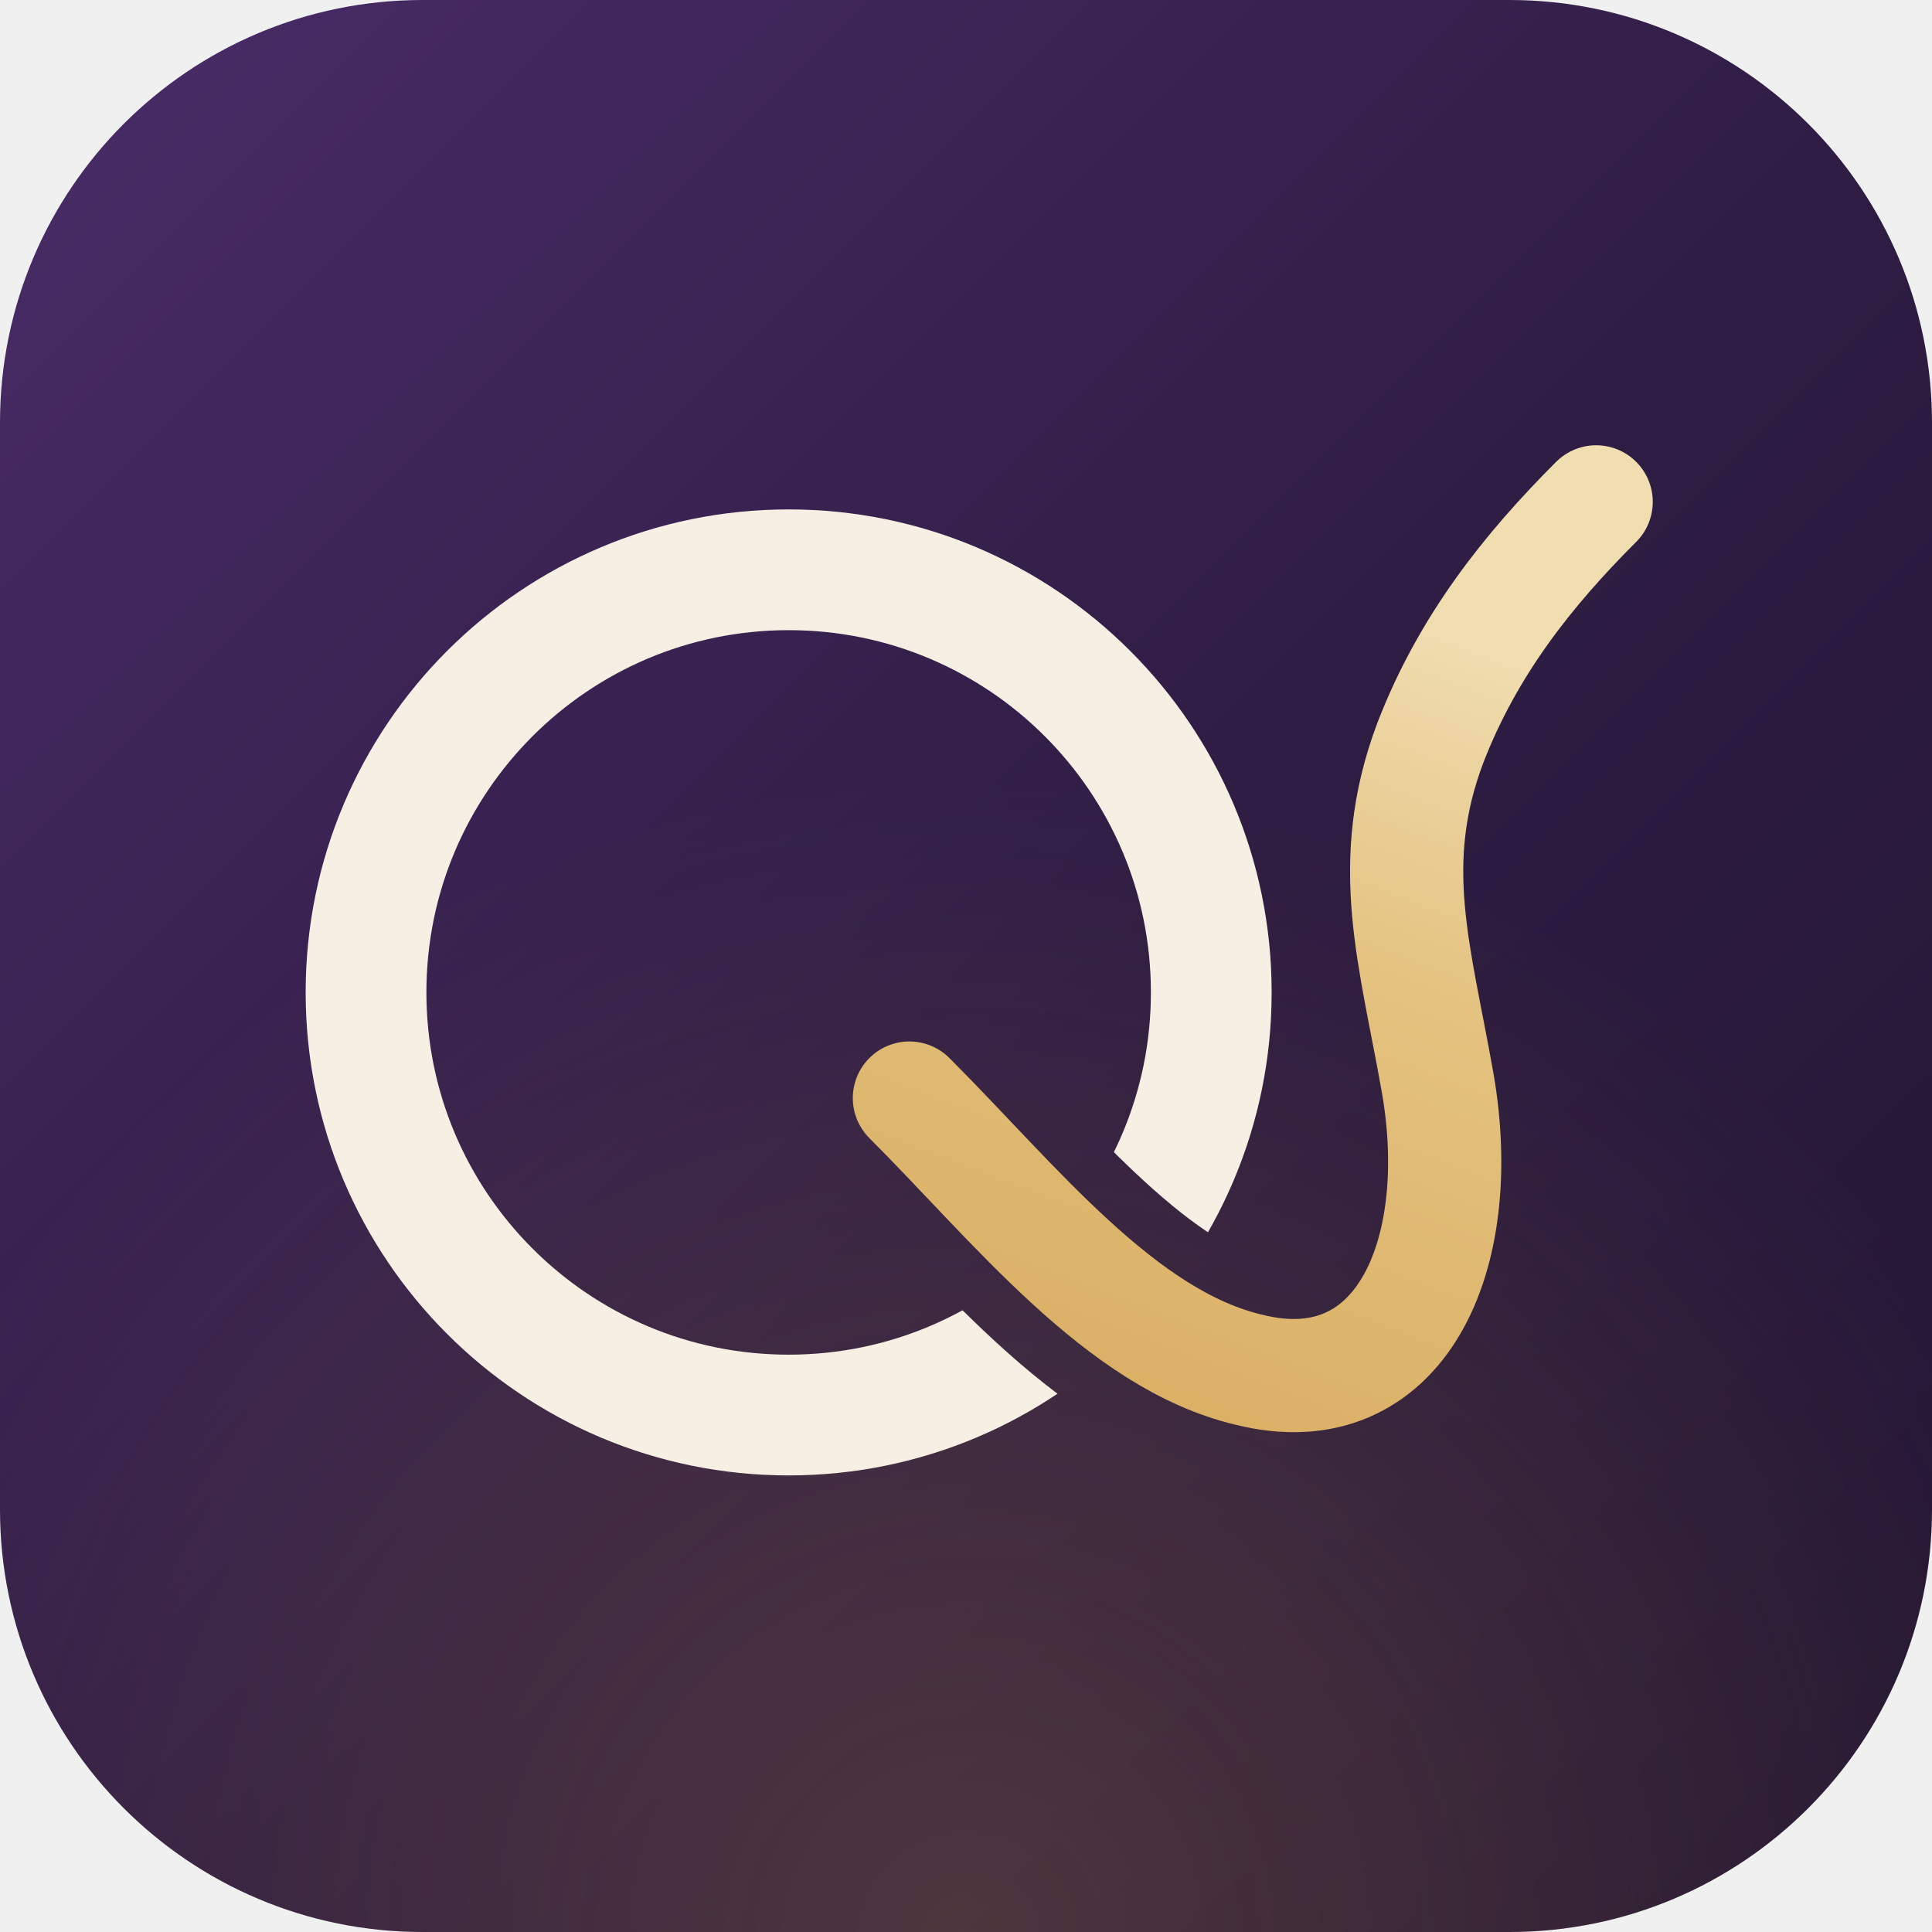
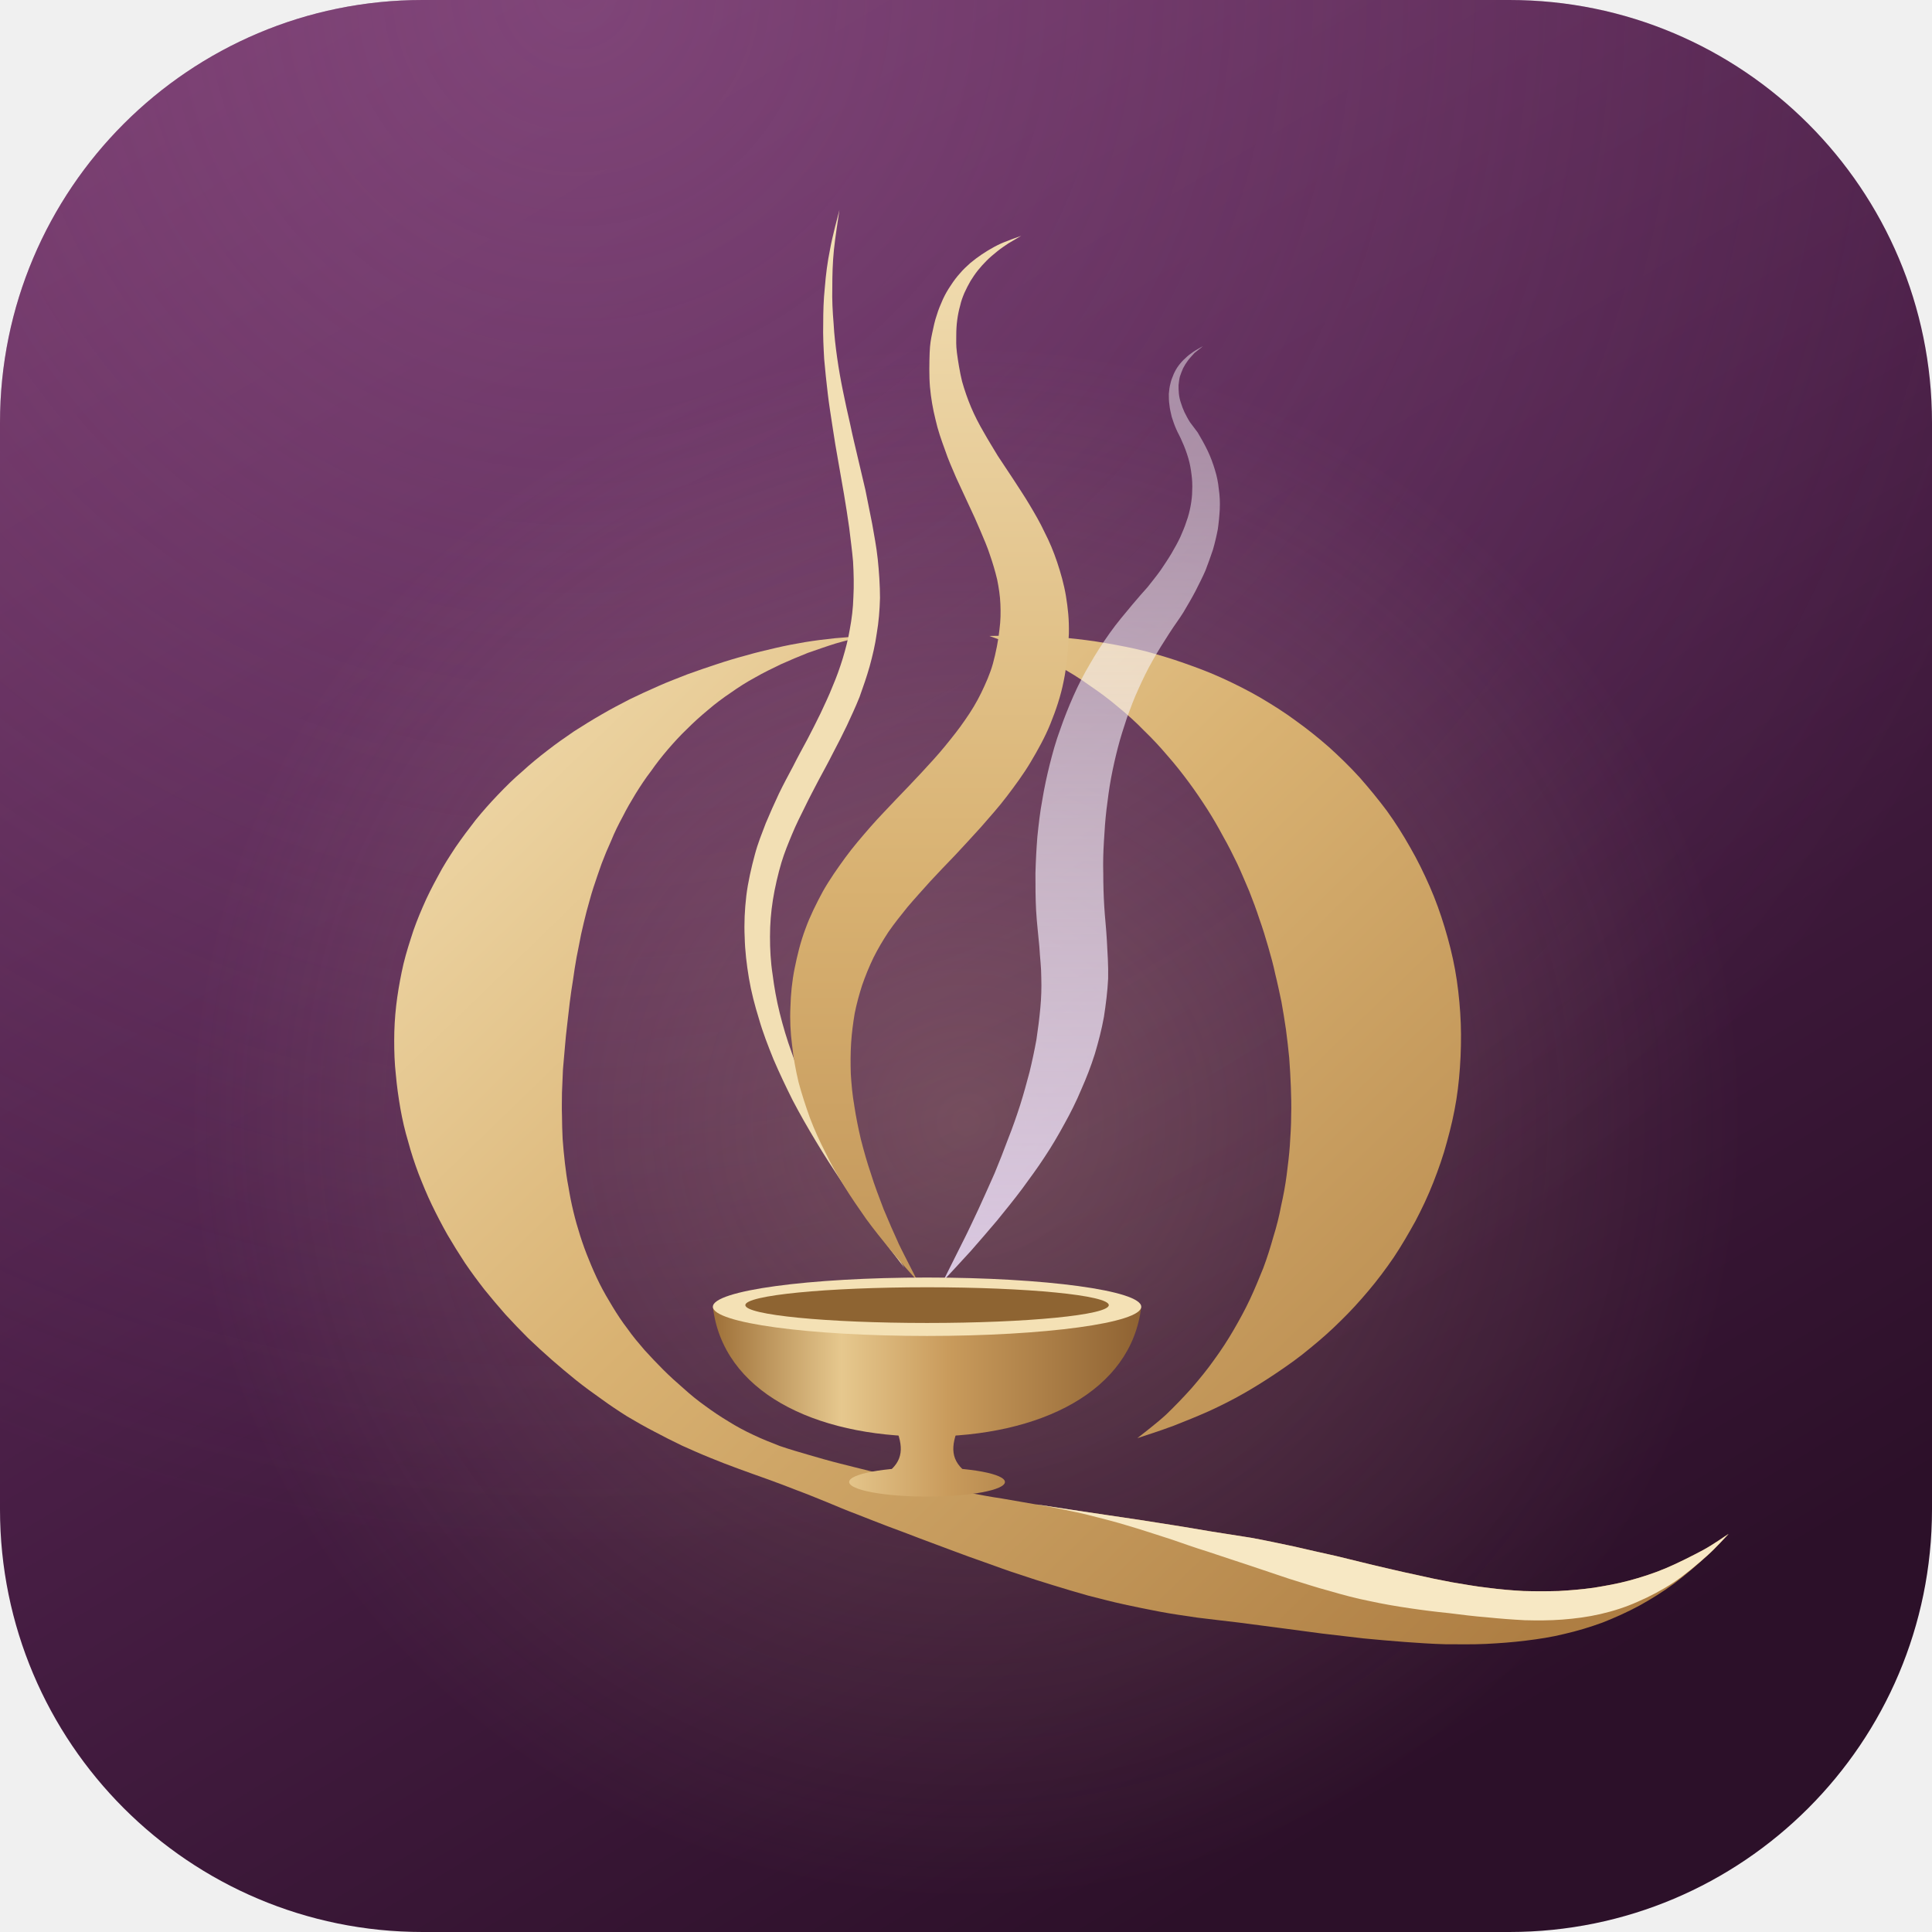
<svg xmlns="http://www.w3.org/2000/svg" width="512" height="512" viewBox="0 0 512 512" role="img" aria-labelledby="title desc">
  <defs>
-     <linearGradient id="background" x1="0" y1="0" x2="1" y2="1">
-       <stop offset="0" stop-color="#4A2C68" />
-       <stop offset="0.55" stop-color="#2E1C42" />
-       <stop offset="1" stop-color="#211431" />
+     <linearGradient id="sheen" gradientUnits="userSpaceOnUse" x1="187" y1="0" x2="319" y2="0">
+       <stop offset="0" stop-color="#9E7038" />
+       <stop offset="0.3" stop-color="#E6C88E" />
+       <stop offset="0.55" stop-color="#C99B5C" />
+       <stop offset="1" stop-color="#8E6232" />
    </linearGradient>
-     <radialGradient id="altarGlow" cx="50%" cy="100%" r="60%">
-       <stop offset="0" stop-color="#B98A45" stop-opacity="0.26" />
-       <stop offset="1" stop-color="#B98A45" stop-opacity="0" />
+     <linearGradient id="gold" gradientUnits="userSpaceOnUse" x1="0" y1="440" x2="0" y2="20">
+       <stop offset="0" stop-color="#B4844A" />
+       <stop offset="0.5" stop-color="#D8B171" />
+       <stop offset="1" stop-color="#F2DFB4" />
+     </linearGradient>
+     <linearGradient id="bg" x1="0" y1="0" x2="0.6" y2="1">
+       <stop offset="0" stop-color="#6E3364" />
+       <stop offset="0.55" stop-color="#4A1F47" />
+       <stop offset="1" stop-color="#2C1029" />
+     </linearGradient>
+     <radialGradient id="glow" cx="50%" cy="58%" r="40%">
+       <stop offset="0" stop-color="#F0D29A" stop-opacity="0.24" />
+       <stop offset="1" stop-color="#F0D29A" stop-opacity="0" />
    </radialGradient>
-     <linearGradient id="rise" x1="0" y1="1" x2="0.3" y2="0">
-       <stop offset="0" stop-color="#D9AE62" />
-       <stop offset="0.6" stop-color="#E4C27F" />
-       <stop offset="1" stop-color="#F0DDB0" />
+     <radialGradient id="sky" cx="30%" cy="0%" r="80%">
+       <stop offset="0" stop-color="#A0619A" stop-opacity="0.45" />
+       <stop offset="1" stop-color="#A0619A" stop-opacity="0" />
+     </radialGradient>
+     <linearGradient id="qgold" gradientUnits="userSpaceOnUse" x1="90" y1="140" x2="420" y2="480">
+       <stop offset="0" stop-color="#F4E1B5" />
+       <stop offset="0.45" stop-color="#D9B272" />
+       <stop offset="1" stop-color="#AE7E43" />
    </linearGradient>
-     <mask id="tailCrossing" maskUnits="userSpaceOnUse" x="0" y="0" width="512" height="512">
-       <rect width="512" height="512" fill="#fff" />
-       <path d="M262 308C290 336 318 372 352 380" fill="none" stroke="#000" stroke-width="58" stroke-linecap="round" />
-     </mask>
+     <linearGradient id="mist" gradientUnits="userSpaceOnUse" x1="0" y1="352" x2="0" y2="96">
+       <stop offset="0" stop-color="#E6D6F0" stop-opacity="0.9" />
+       <stop offset="1" stop-color="#FFFFFF" stop-opacity="0.45" />
+     </linearGradient>
    <clipPath id="iconMask">
      <rect width="512" height="512" rx="112" />
    </clipPath>
  </defs>
  <g clip-path="url(#iconMask)">
-     <rect width="512" height="512" fill="url(#background)" />
-     <rect width="512" height="512" fill="url(#altarGlow)" />
+     <rect width="512" height="512" fill="url(#bg)" />
+     <rect width="512" height="512" fill="url(#sky)" />
+     <rect width="512" height="512" fill="url(#glow)" />
  </g>
-   <g transform="translate(-21 -17)" fill="none" stroke-linecap="round">
-     <circle cx="230" cy="280" r="112" stroke="#F6EFE3" stroke-width="32" mask="url(#tailCrossing)" />
-     <path d="M262 308C290 336 318 372 352 380C392 390 410 350 402 304C396 270 388 246 400 214C410 188 426 168 444 150" stroke="url(#rise)" stroke-width="30" />
+   <g transform="translate(256 256) scale(0.86) translate(-265 -255)">
+     <path d="M233.8 153.3C232.3 153.4 227.7 153.7 224.6 154C221.6 154.3 218.5 154.7 215.4 155.2C212.4 155.7 209.3 156.3 206.3 157C203.3 157.7 200.3 158.4 197.2 159.3C194.2 160.1 191.2 161 188.2 162C185.2 163 182.2 164 179.2 165.1C176.2 166.3 173.2 167.4 170.3 168.7C167.3 170 164.3 171.4 161.4 172.8C158.5 174.3 155.6 175.8 152.7 177.5C149.9 179.1 147 180.9 144.2 182.7C141.4 184.6 138.7 186.5 136 188.6C133.4 190.6 130.7 192.8 128.2 195.1C125.6 197.3 123.2 199.7 120.8 202.2C118.4 204.7 116.1 207.3 113.9 210C111.8 212.7 109.7 215.5 107.7 218.4C105.8 221.3 103.9 224.2 102.3 227.3C100.6 230.4 99 233.5 97.6 236.8C96.2 240 94.9 243.3 93.9 246.6C92.8 250 91.8 253.4 91.1 256.9C90.4 260.3 89.8 263.8 89.4 267.3C89 270.8 88.8 274.4 88.8 277.9C88.8 281.4 88.9 284.9 89.3 288.4C89.6 291.9 90.1 295.4 90.7 298.9C91.3 302.3 92.1 305.8 93.1 309.1C94 312.5 95.1 315.8 96.3 319C97.6 322.3 98.9 325.5 100.4 328.6C101.9 331.7 103.5 334.8 105.2 337.8C106.9 340.7 108.7 343.6 110.6 346.5C112.5 349.3 114.5 352 116.6 354.7C118.7 357.3 120.9 359.9 123.1 362.4C125.3 364.8 127.6 367.2 130 369.6C132.4 371.9 134.8 374.1 137.3 376.3C139.7 378.4 142.2 380.5 144.8 382.6C147.3 384.6 149.9 386.5 152.6 388.4C155.2 390.3 157.9 392.1 160.6 393.8C163.3 395.4 166.1 397 169 398.5C171.8 400 174.6 401.4 177.5 402.8C180.4 404.1 183.3 405.4 186.3 406.6C189.2 407.8 192.1 408.9 195.1 410C198 411.1 201 412.1 204 413.2C207 414.3 210 415.4 213 416.6C216 417.7 219.1 419 222.1 420.2C225.2 421.5 228.3 422.8 231.5 424C234.6 425.2 237.8 426.5 241 427.7C244.2 428.9 247.5 430.1 250.8 431.4C254.1 432.6 257.4 433.9 260.7 435.1C264.1 436.4 267.5 437.6 270.9 438.8C274.3 440 277.7 441.3 281.2 442.4C284.7 443.6 288.2 444.7 291.8 445.8C295.4 446.9 299 448 302.6 449C306.2 449.9 309.9 450.9 313.6 451.7C317.3 452.5 321.1 453.3 324.9 454C328.6 454.7 332.3 455.2 336.3 455.8C340.3 456.3 344.7 456.8 348.9 457.3C353.2 457.9 357.6 458.4 361.9 459C366.2 459.6 370.4 460.1 374.7 460.7C379 461.2 383.2 461.7 387.5 462.2C391.7 462.6 396 463 400.2 463.3C404.4 463.6 408.6 463.9 412.7 464C416.9 464 421.1 464.1 425.2 463.9C429.3 463.7 433.4 463.4 437.4 462.9C441.5 462.4 445.5 461.8 449.5 460.8C453.4 459.9 457.4 458.7 461.2 457.3C465 455.8 468.8 454.1 472.5 452.1C476.1 450.1 479.7 447.9 483.2 445.3C486.7 442.7 490.6 439.3 493.4 436.7C496.2 434.2 498.9 431.1 500 430L500 430C498.7 430.8 495.4 433.2 492.1 435C488.9 436.7 484.4 439 480.6 440.6C476.8 442.2 473 443.4 469.3 444.4C465.6 445.4 462 446 458.4 446.6C454.7 447.1 451.2 447.4 447.6 447.6C444 447.7 440.4 447.7 436.8 447.6C433.1 447.4 429.5 447.1 425.8 446.6C422.1 446.2 418.4 445.5 414.7 444.9C410.9 444.2 407.1 443.4 403.2 442.5C399.3 441.7 395.3 440.7 391.3 439.8C387.3 438.8 383.2 437.8 379 436.8C374.8 435.9 370.6 434.9 366.2 433.9C361.9 433 357.3 432 352.9 431.2C348.6 430.5 344.1 429.8 340.2 429.2C336.3 428.5 333 428 329.4 427.4C325.8 426.8 322.2 426.3 318.6 425.7C315 425.2 311.4 424.6 307.8 424.1C304.2 423.6 300.7 423 297.1 422.5C293.6 422 290.1 421.4 286.5 420.9C283 420.3 279.5 419.7 276.1 419.1C272.6 418.6 269.1 417.9 265.7 417.3C262.3 416.6 258.9 416 255.5 415.3C252.1 414.6 248.8 413.8 245.5 413C242.2 412.3 238.9 411.4 235.7 410.7C232.5 409.9 229.2 409.1 226.1 408.3C222.9 407.5 219.8 406.6 216.7 405.7C213.6 404.8 210.5 403.9 207.6 402.9C204.8 401.8 202.2 400.8 199.5 399.5C196.9 398.3 194.3 396.9 191.9 395.4C189.4 393.9 187 392.3 184.7 390.6C182.3 388.9 180.1 387.1 178 385.2C175.8 383.3 173.7 381.4 171.7 379.4C169.7 377.4 167.8 375.4 165.9 373.3C164.1 371.2 162.3 369.1 160.7 366.8C159 364.6 157.5 362.3 156.1 360C154.7 357.7 153.3 355.3 152.1 352.9C150.9 350.5 149.8 348 148.8 345.5C147.8 343.1 146.9 340.6 146.1 338.1C145.3 335.6 144.6 333.1 144 330.6C143.4 328.1 142.9 325.6 142.5 323.1C142 320.6 141.7 318.2 141.4 315.7C141.1 313.2 140.9 310.8 140.7 308.3C140.6 305.9 140.5 303.5 140.5 301.1C140.4 298.7 140.5 296.3 140.5 294C140.6 291.6 140.7 289.3 140.8 286.9C141 284.6 141.2 282.3 141.4 280C141.6 277.7 141.8 275.4 142.1 273.1C142.4 270.8 142.6 268.5 142.9 266.2C143.2 263.9 143.5 261.6 143.9 259.3C144.2 257 144.6 254.6 145 252.3C145.5 250 145.9 247.6 146.4 245.2C146.9 242.9 147.5 240.5 148.1 238.1C148.8 235.7 149.4 233.2 150.2 230.8C151 228.4 151.8 226 152.7 223.5C153.6 221.1 154.6 218.7 155.7 216.3C156.7 213.8 157.9 211.4 159.2 209C160.4 206.6 161.8 204.2 163.2 201.9C164.7 199.5 166.2 197.2 167.9 195C169.5 192.7 171.3 190.4 173.1 188.3C175 186.1 176.9 184 179 182C181.1 179.9 183.2 178 185.5 176.1C187.7 174.2 190.1 172.4 192.5 170.8C194.9 169.1 197.4 167.5 200 166.1C202.6 164.6 205.3 163.3 208 162C210.7 160.8 213.5 159.6 216.3 158.5C219.2 157.5 222 156.5 224.9 155.6C227.9 154.7 232.3 153.7 233.8 153.3Z" fill="url(#qgold)" />
+     <path d="M272.2 153.3C274 154 279.6 155.8 283.1 157.4C286.7 158.9 290.1 160.6 293.4 162.5C296.7 164.3 300 166.3 303 168.5C306.1 170.6 309.1 172.8 311.9 175.2C314.7 177.5 317.4 179.9 319.9 182.5C322.5 185 324.9 187.6 327.1 190.2C329.4 192.8 331.6 195.6 333.6 198.3C335.6 201 337.5 203.8 339.3 206.6C341.1 209.4 342.7 212.2 344.2 215C345.8 217.8 347.2 220.6 348.6 223.5C349.9 226.3 351.1 229.2 352.3 232C353.4 234.8 354.5 237.7 355.4 240.5C356.4 243.3 357.3 246.2 358.1 249C358.9 251.8 359.7 254.6 360.3 257.5C361 260.3 361.6 263.2 362.2 266C362.7 268.9 363.2 271.7 363.6 274.6C364 277.5 364.3 280.4 364.6 283.3C364.8 286.2 365 289.1 365.1 292.1C365.2 295 365.3 298 365.2 301C365.2 304.1 365 307.1 364.8 310.2C364.6 313.2 364.2 316.3 363.8 319.5C363.4 322.6 362.8 325.8 362.1 328.9C361.5 332.1 360.7 335.3 359.7 338.5C358.8 341.7 357.8 344.9 356.6 348.1C355.3 351.3 354 354.5 352.5 357.7C351 360.9 349.3 364 347.5 367.1C345.7 370.2 343.7 373.3 341.5 376.3C339.4 379.3 337 382.2 334.6 385C332.1 387.8 329.4 390.6 326.7 393.2C323.9 395.8 319.3 399.3 317.8 400.5L317.8 400.5C319.6 399.9 325.2 398.1 328.9 396.7C332.5 395.3 336.2 393.8 339.8 392.2C343.5 390.5 347.1 388.7 350.6 386.7C354.1 384.7 357.6 382.5 361 380.2C364.4 377.9 367.8 375.5 371 372.8C374.2 370.2 377.4 367.4 380.4 364.4C383.4 361.5 386.3 358.3 389 355.1C391.8 351.8 394.4 348.3 396.8 344.8C399.2 341.2 401.4 337.4 403.5 333.6C405.5 329.8 407.4 325.8 409 321.7C410.6 317.6 412.1 313.4 413.2 309.2C414.4 304.9 415.4 300.6 416.1 296.2C416.8 291.8 417.2 287.3 417.4 282.9C417.6 278.4 417.6 273.9 417.3 269.5C417 265 416.5 260.5 415.7 256.1C414.9 251.7 413.8 247.4 412.5 243.1C411.2 238.8 409.7 234.6 407.9 230.5C406.1 226.4 404.1 222.3 401.9 218.5C399.7 214.6 397.3 210.8 394.7 207.2C392 203.6 389.2 200.2 386.3 196.9C383.3 193.6 380.1 190.5 376.9 187.6C373.6 184.7 370.1 181.9 366.6 179.4C363.1 176.8 359.4 174.5 355.7 172.3C351.9 170.1 348.1 168.2 344.2 166.4C340.3 164.6 336.3 163.1 332.3 161.7C328.4 160.3 324.3 159.1 320.3 158C316.3 157 312.2 156.2 308.1 155.5C304.1 154.8 300.1 154.3 296 153.9C292 153.5 288 153.3 284 153.2C280.1 153.1 274.2 153.3 272.2 153.3Z" fill="url(#qgold)" />
+     <path d="M286.5 420.9C288.3 421.1 293.6 422 297.1 422.5C300.7 423 304.2 423.6 307.8 424.1C311.4 424.6 315 425.2 318.6 425.7C322.2 426.3 325.8 426.8 329.4 427.4C333 428 336.3 428.5 340.2 429.2C344.1 429.8 348.6 430.5 352.9 431.2C357.3 432 361.9 433 366.2 433.9C370.6 434.9 374.8 435.9 379 436.8C383.2 437.8 387.3 438.8 391.3 439.8C395.3 440.7 399.3 441.7 403.2 442.5C407.1 443.4 410.9 444.2 414.7 444.9C418.4 445.5 422.1 446.2 425.8 446.6C429.5 447.1 433.1 447.4 436.8 447.6C440.4 447.7 444 447.7 447.6 447.6C451.2 447.4 454.7 447.1 458.4 446.6C462 446 465.6 445.4 469.3 444.4C473 443.4 476.8 442.2 480.6 440.6C484.4 439 488.9 436.7 492.1 435C495.4 433.2 498.7 430.8 500 430L500 430C498.9 431.1 496.2 434.2 493.4 436.7C490.6 439.2 486.6 442.6 483 445C479.5 447.3 475.7 449.3 472 450.9C468.2 452.6 464.4 453.8 460.5 454.7C456.6 455.6 452.7 456.1 448.8 456.4C444.9 456.7 441.1 456.7 437.2 456.6C433.3 456.4 429.4 456.1 425.5 455.7C421.6 455.4 417.7 454.9 413.7 454.4C409.7 454 405.7 453.5 401.7 452.9C397.6 452.3 393.5 451.6 389.4 450.7C385.3 449.9 381.2 448.8 377.1 447.6C372.9 446.5 368.8 445.1 364.5 443.8C360.3 442.4 355.9 440.9 351.7 439.5C347.5 438.1 343.1 436.7 339.3 435.4C335.4 434.2 332.1 433 328.6 431.8C325.1 430.7 321.6 429.5 318 428.4C314.5 427.3 311 426.3 307.5 425.4C304 424.5 300.6 423.6 297 422.9C293.5 422.1 288.3 421.2 286.5 420.9Z" fill="#F7E8C4" />
+     <path d="M246 348C244.6 345.7 240.2 338.5 237.4 333.9C234.6 329.3 232 324.8 229.4 320.3C226.9 315.8 224.5 311.4 222.3 307.1C220.1 302.7 218.1 298.4 216.2 294.2C214.4 290 212.7 285.8 211.3 281.7C209.8 277.6 208.6 273.5 207.6 269.5C206.6 265.5 205.9 261.5 205.4 257.6C204.8 253.7 204.6 249.8 204.6 246C204.6 242.1 204.9 238.4 205.5 234.6C206.1 230.8 207.1 226.6 208.1 223.2C209.1 219.9 210.2 217.3 211.4 214.4C212.6 211.5 214 208.7 215.4 205.9C216.7 203.2 218.2 200.4 219.6 197.7C221.1 194.9 222.6 192.2 224 189.4C225.5 186.6 226.9 183.8 228.3 180.9C229.6 178.1 231 175.1 232.2 172.1C233.3 169 234.4 165.9 235.3 162.7C236.2 159.4 237 156.1 237.5 152.5C238.1 149 238.4 145.4 238.5 141.6C238.5 137.7 238.2 133.4 237.8 129.6C237.4 125.8 236.7 122.3 236.1 118.8C235.4 115.2 234.7 111.8 234 108.3C233.2 104.9 232.4 101.5 231.6 98.1C230.8 94.7 230 91.4 229.3 88C228.5 84.6 227.8 81.3 227.1 77.9C226.4 74.5 225.8 71.1 225.3 67.6C224.8 64.1 224.4 60.6 224.2 57C223.9 53.4 223.7 49.7 223.8 46C223.8 42.2 223.9 38.3 224.3 34.3C224.7 30.4 225.7 24.1 226 22L226 22C225.5 24 223.8 30.2 223.1 34.2C222.3 38.1 221.8 42 221.5 45.9C221.1 49.7 221 53.4 221 57.1C220.9 60.8 221.1 64.4 221.3 68C221.6 71.6 222 75.1 222.4 78.6C222.8 82.1 223.4 85.6 223.9 89C224.4 92.5 225 95.9 225.6 99.3C226.2 102.8 226.8 106.2 227.4 109.6C228 113 228.5 116.5 229 119.9C229.4 123.4 229.9 126.8 230.2 130.4C230.4 133.9 230.5 137.8 230.3 141.3C230.2 144.8 229.8 148 229.2 151.2C228.7 154.3 227.9 157.3 227 160.3C226.1 163.2 225.1 166 223.9 168.8C222.8 171.6 221.5 174.3 220.2 177.1C218.9 179.8 217.5 182.5 216.1 185.2C214.6 188 213.1 190.7 211.7 193.5C210.2 196.3 208.7 199.1 207.3 202C205.9 205 204.6 207.9 203.3 211C202.1 214.2 200.9 217 199.9 220.8C198.9 224.5 197.8 229.2 197.3 233.4C196.8 237.7 196.6 241.9 196.8 246.1C196.9 250.3 197.4 254.5 198.1 258.7C198.8 262.9 199.9 267.1 201.2 271.3C202.4 275.5 204 279.6 205.7 283.8C207.5 288 209.5 292.2 211.6 296.4C213.8 300.6 216.2 304.8 218.8 309.1C221.3 313.3 224.1 317.6 226.9 321.8C229.8 326.1 232.9 330.5 236 334.8C239.2 339.2 244.3 345.8 246 348Z" fill="#F2DFB4" />
+     <path d="M258 352C259.4 350.5 263.7 345.9 266.5 342.8C269.2 339.7 272 336.5 274.6 333.4C277.2 330.2 279.8 327 282.2 323.8C284.6 320.5 287 317.3 289.2 313.9C291.4 310.6 293.4 307.2 295.3 303.7C297.2 300.3 299 296.7 300.5 293.1C302.1 289.5 303.5 285.9 304.7 282.1C305.8 278.4 306.8 274.6 307.5 270.7C308.1 266.8 308.6 262.9 308.8 258.9C308.9 255 308.6 250.7 308.4 247C308.2 243.3 307.8 240 307.6 236.6C307.4 233.2 307.3 229.9 307.3 226.5C307.2 223.2 307.3 219.9 307.5 216.6C307.7 213.3 307.9 210 308.3 206.7C308.7 203.5 309.1 200.3 309.7 197.1C310.3 193.9 311 190.8 311.8 187.7C312.6 184.6 313.6 181.5 314.6 178.5C315.7 175.5 316.8 172.5 318.2 169.5C319.5 166.6 320.9 163.7 322.5 160.9C324.1 158 326.1 154.9 327.7 152.4C329.3 149.9 330.7 148.1 332 146C333.3 143.8 334.6 141.6 335.7 139.5C336.8 137.3 337.9 135.2 338.8 133.1C339.6 131 340.4 128.8 341.1 126.7C341.7 124.6 342.2 122.5 342.6 120.4C342.9 118.3 343.1 116.2 343.2 114.2C343.3 112.1 343.2 110.1 342.9 108C342.7 106 342.3 104 341.7 102.1C341.1 100.1 340.4 98.2 339.5 96.3C338.6 94.4 337.3 92.1 336.4 90.6C335.4 89.2 334.7 88.4 334 87.4C333.3 86.3 332.8 85.3 332.3 84.3C331.9 83.4 331.5 82.4 331.2 81.4C330.9 80.5 330.7 79.6 330.6 78.6C330.5 77.7 330.5 76.8 330.5 76C330.6 75.1 330.7 74.2 330.9 73.4C331.2 72.5 331.5 71.7 331.9 70.8C332.3 70 332.8 69.2 333.4 68.4C334 67.6 334.7 66.9 335.4 66.1C336.2 65.4 337.6 64.4 338 64L338 64C337.5 64.3 336 65.1 335.1 65.7C334.2 66.3 333.3 67 332.6 67.7C331.8 68.4 331.1 69.2 330.5 70C329.9 70.8 329.4 71.7 329 72.6C328.6 73.6 328.2 74.5 328 75.5C327.7 76.6 327.6 77.6 327.5 78.7C327.5 79.8 327.5 81 327.7 82.2C327.8 83.3 328.1 84.5 328.4 85.8C328.8 87 329.2 88.3 329.8 89.6C330.3 90.8 331 91.9 331.6 93.4C332.3 94.9 333 96.8 333.5 98.5C334 100.2 334.3 101.9 334.5 103.6C334.7 105.2 334.8 106.8 334.7 108.5C334.7 110.1 334.5 111.7 334.2 113.3C333.9 114.9 333.5 116.5 332.9 118.1C332.4 119.7 331.7 121.3 331 122.9C330.2 124.6 329.3 126.2 328.3 127.9C327.3 129.6 326.2 131.2 325 133C323.8 134.7 322.4 136.4 321 138.2C319.5 139.9 318.3 141.2 316.3 143.6C314.3 146 311.4 149.4 309.3 152.4C307.1 155.5 305.1 158.6 303.2 161.9C301.3 165.1 299.6 168.4 298.1 171.8C296.6 175.2 295.2 178.7 294 182.2C292.7 185.7 291.7 189.3 290.8 192.9C289.9 196.5 289.1 200.2 288.5 203.9C287.8 207.6 287.4 211.3 287 215.1C286.7 218.8 286.5 222.6 286.4 226.4C286.4 230.2 286.4 234 286.6 237.8C286.8 241.5 287.3 245.6 287.6 249C287.8 252.5 288.2 255.4 288.2 258.6C288.3 261.7 288.2 264.9 287.9 268C287.6 271.2 287.2 274.4 286.7 277.7C286.1 281 285.4 284.3 284.6 287.6C283.7 291 282.8 294.3 281.7 297.8C280.6 301.2 279.4 304.7 278 308.2C276.7 311.7 275.3 315.3 273.8 318.9C272.2 322.5 270.6 326.1 268.9 329.8C267.2 333.4 265.5 337.1 263.6 340.8C261.8 344.5 258.9 350.1 258 352Z" fill="url(#mist)" />
+     <path d="M250 352C249.1 350.1 246.2 344.6 244.4 340.9C242.7 337.2 241.1 333.5 239.6 329.9C238.2 326.2 236.8 322.6 235.7 319C234.5 315.5 233.5 311.9 232.6 308.4C231.8 305 231.1 301.5 230.6 298.2C230 294.8 229.7 291.5 229.5 288.2C229.4 285 229.4 281.8 229.6 278.7C229.8 275.6 230.2 272.6 230.7 269.6C231.3 266.6 232.1 263.7 233 260.9C234 258 235.2 255.1 236.5 252.4C237.9 249.6 239.4 247.1 241.1 244.5C242.9 241.9 244.9 239.4 247 236.8C249.2 234.2 251.6 231.6 254 228.9C256.4 226.3 259 223.6 261.7 220.8C264.3 218 267 215.1 269.7 212.1C272.3 209.1 275.1 206 277.6 202.7C280.1 199.4 282.7 195.9 284.9 192.2C287.1 188.5 289.3 184.6 291 180.4C292.7 176.2 294.2 171.8 295.1 167.2C296.1 162.5 296.5 156.9 296.7 152.6C296.8 148.2 296.4 144.7 295.8 141C295.2 137.4 294.2 133.9 293.1 130.6C292 127.3 290.7 124.2 289.2 121.3C287.8 118.3 286.2 115.6 284.6 112.9C283 110.2 281.3 107.7 279.7 105.2C278 102.6 276.4 100.2 274.8 97.8C273.3 95.3 271.8 92.9 270.4 90.4C269 88 267.7 85.5 266.6 82.9C265.5 80.3 264.6 77.7 263.8 74.9C263.1 72.1 262.5 68.3 262.2 66C261.9 63.6 262 62.4 262 60.7C262 59 262.1 57.4 262.3 55.9C262.5 54.4 262.8 52.9 263.2 51.5C263.5 50.1 264 48.8 264.5 47.6C265.1 46.3 265.7 45.1 266.4 43.9C267.1 42.8 267.8 41.7 268.7 40.6C269.5 39.6 270.4 38.6 271.4 37.6C272.4 36.6 273.5 35.7 274.6 34.8C275.7 33.9 276.9 33.1 278.1 32.3C279.4 31.5 281.4 30.4 282 30L282 30C281.3 30.3 279.1 31 277.7 31.6C276.3 32.1 275 32.7 273.7 33.4C272.4 34.1 271.1 34.9 269.9 35.7C268.7 36.5 267.5 37.4 266.3 38.4C265.2 39.4 264.1 40.4 263.1 41.6C262.1 42.7 261.2 43.9 260.3 45.3C259.4 46.6 258.6 48 257.9 49.5C257.2 51.1 256.5 52.7 256 54.4C255.4 56.1 255 58 254.6 59.9C254.2 61.8 253.9 63.3 253.8 66C253.7 68.8 253.6 73.2 253.9 76.6C254.2 80 254.8 83.4 255.6 86.6C256.3 89.8 257.4 92.9 258.5 95.9C259.5 98.9 260.8 101.8 262 104.6C263.3 107.4 264.6 110.2 265.8 112.8C267.1 115.5 268.3 118.2 269.4 120.8C270.5 123.4 271.6 125.9 272.4 128.4C273.3 131 274 133.4 274.6 135.9C275.1 138.4 275.5 140.9 275.6 143.5C275.7 146.1 275.7 148.4 275.3 151.4C275 154.5 274.2 158.5 273.3 161.8C272.4 165 271.1 167.9 269.7 170.8C268.3 173.7 266.6 176.5 264.7 179.2C262.8 182 260.7 184.6 258.5 187.3C256.3 190 253.8 192.7 251.3 195.4C248.8 198.1 246.2 200.8 243.5 203.6C240.9 206.4 238.1 209.2 235.5 212.2C232.9 215.2 230.2 218.3 227.8 221.6C225.4 224.9 223 228.3 220.9 232C218.9 235.7 216.9 239.7 215.5 243.6C214 247.6 213 251.7 212.2 255.7C211.4 259.6 211 263.7 210.9 267.6C210.7 271.5 210.9 275.5 211.4 279.3C211.8 283.2 212.5 287 213.4 290.8C214.4 294.5 215.6 298.2 216.9 301.8C218.3 305.5 219.9 309 221.7 312.5C223.4 316.1 225.4 319.5 227.5 322.9C229.6 326.3 231.9 329.6 234.2 332.9C236.6 336.2 239.2 339.4 241.8 342.6C244.4 345.8 248.6 350.4 250 352Z" fill="url(#gold)" />
+     <path d="M187 360C190 386 218 400 253 400C288 400 316 386 319 360Z" fill="url(#sheen)" />
+     <ellipse cx="253" cy="360" rx="66" ry="9" fill="#F4E1B5" />
+     <ellipse cx="253" cy="359.5" rx="56" ry="5.5" fill="#8E6432" />
+     <path d="M244 399C246 405 245 409 238 413L268 413C261 409 260 405 262 399Z" fill="url(#sheen)" />
+     <ellipse cx="253" cy="414" rx="24" ry="4.5" fill="url(#sheen)" />
  </g>
</svg>
